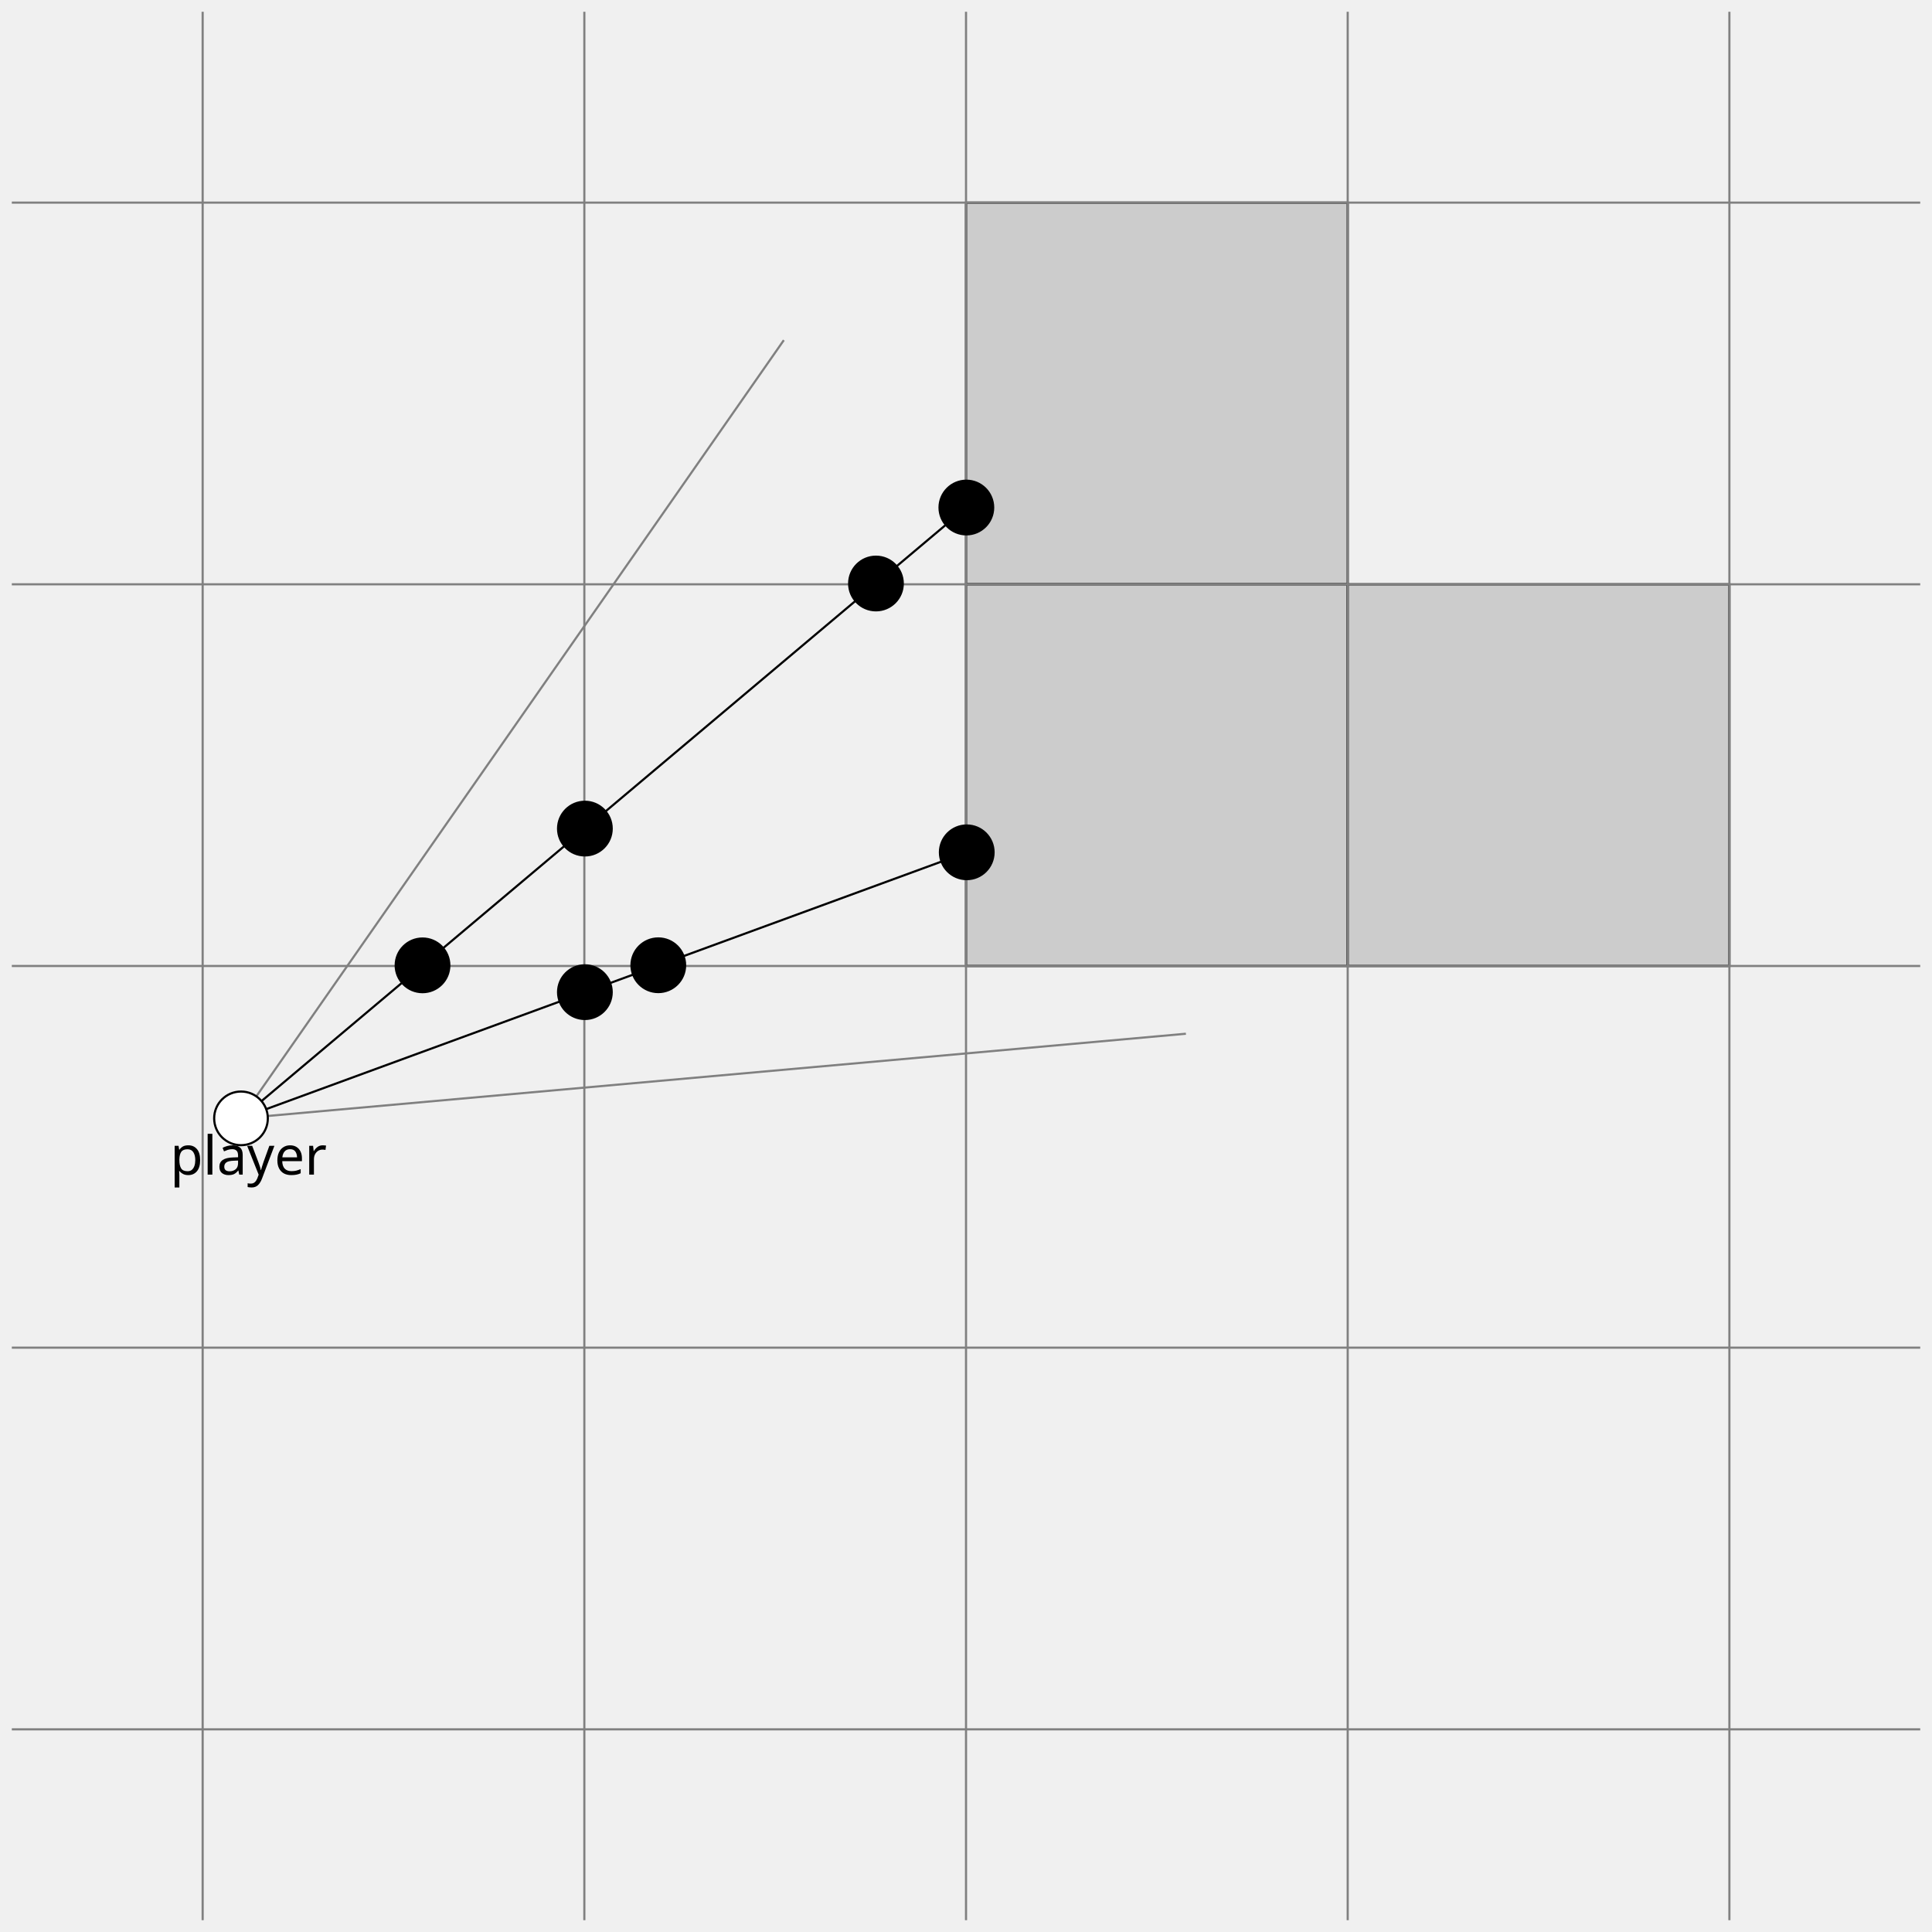
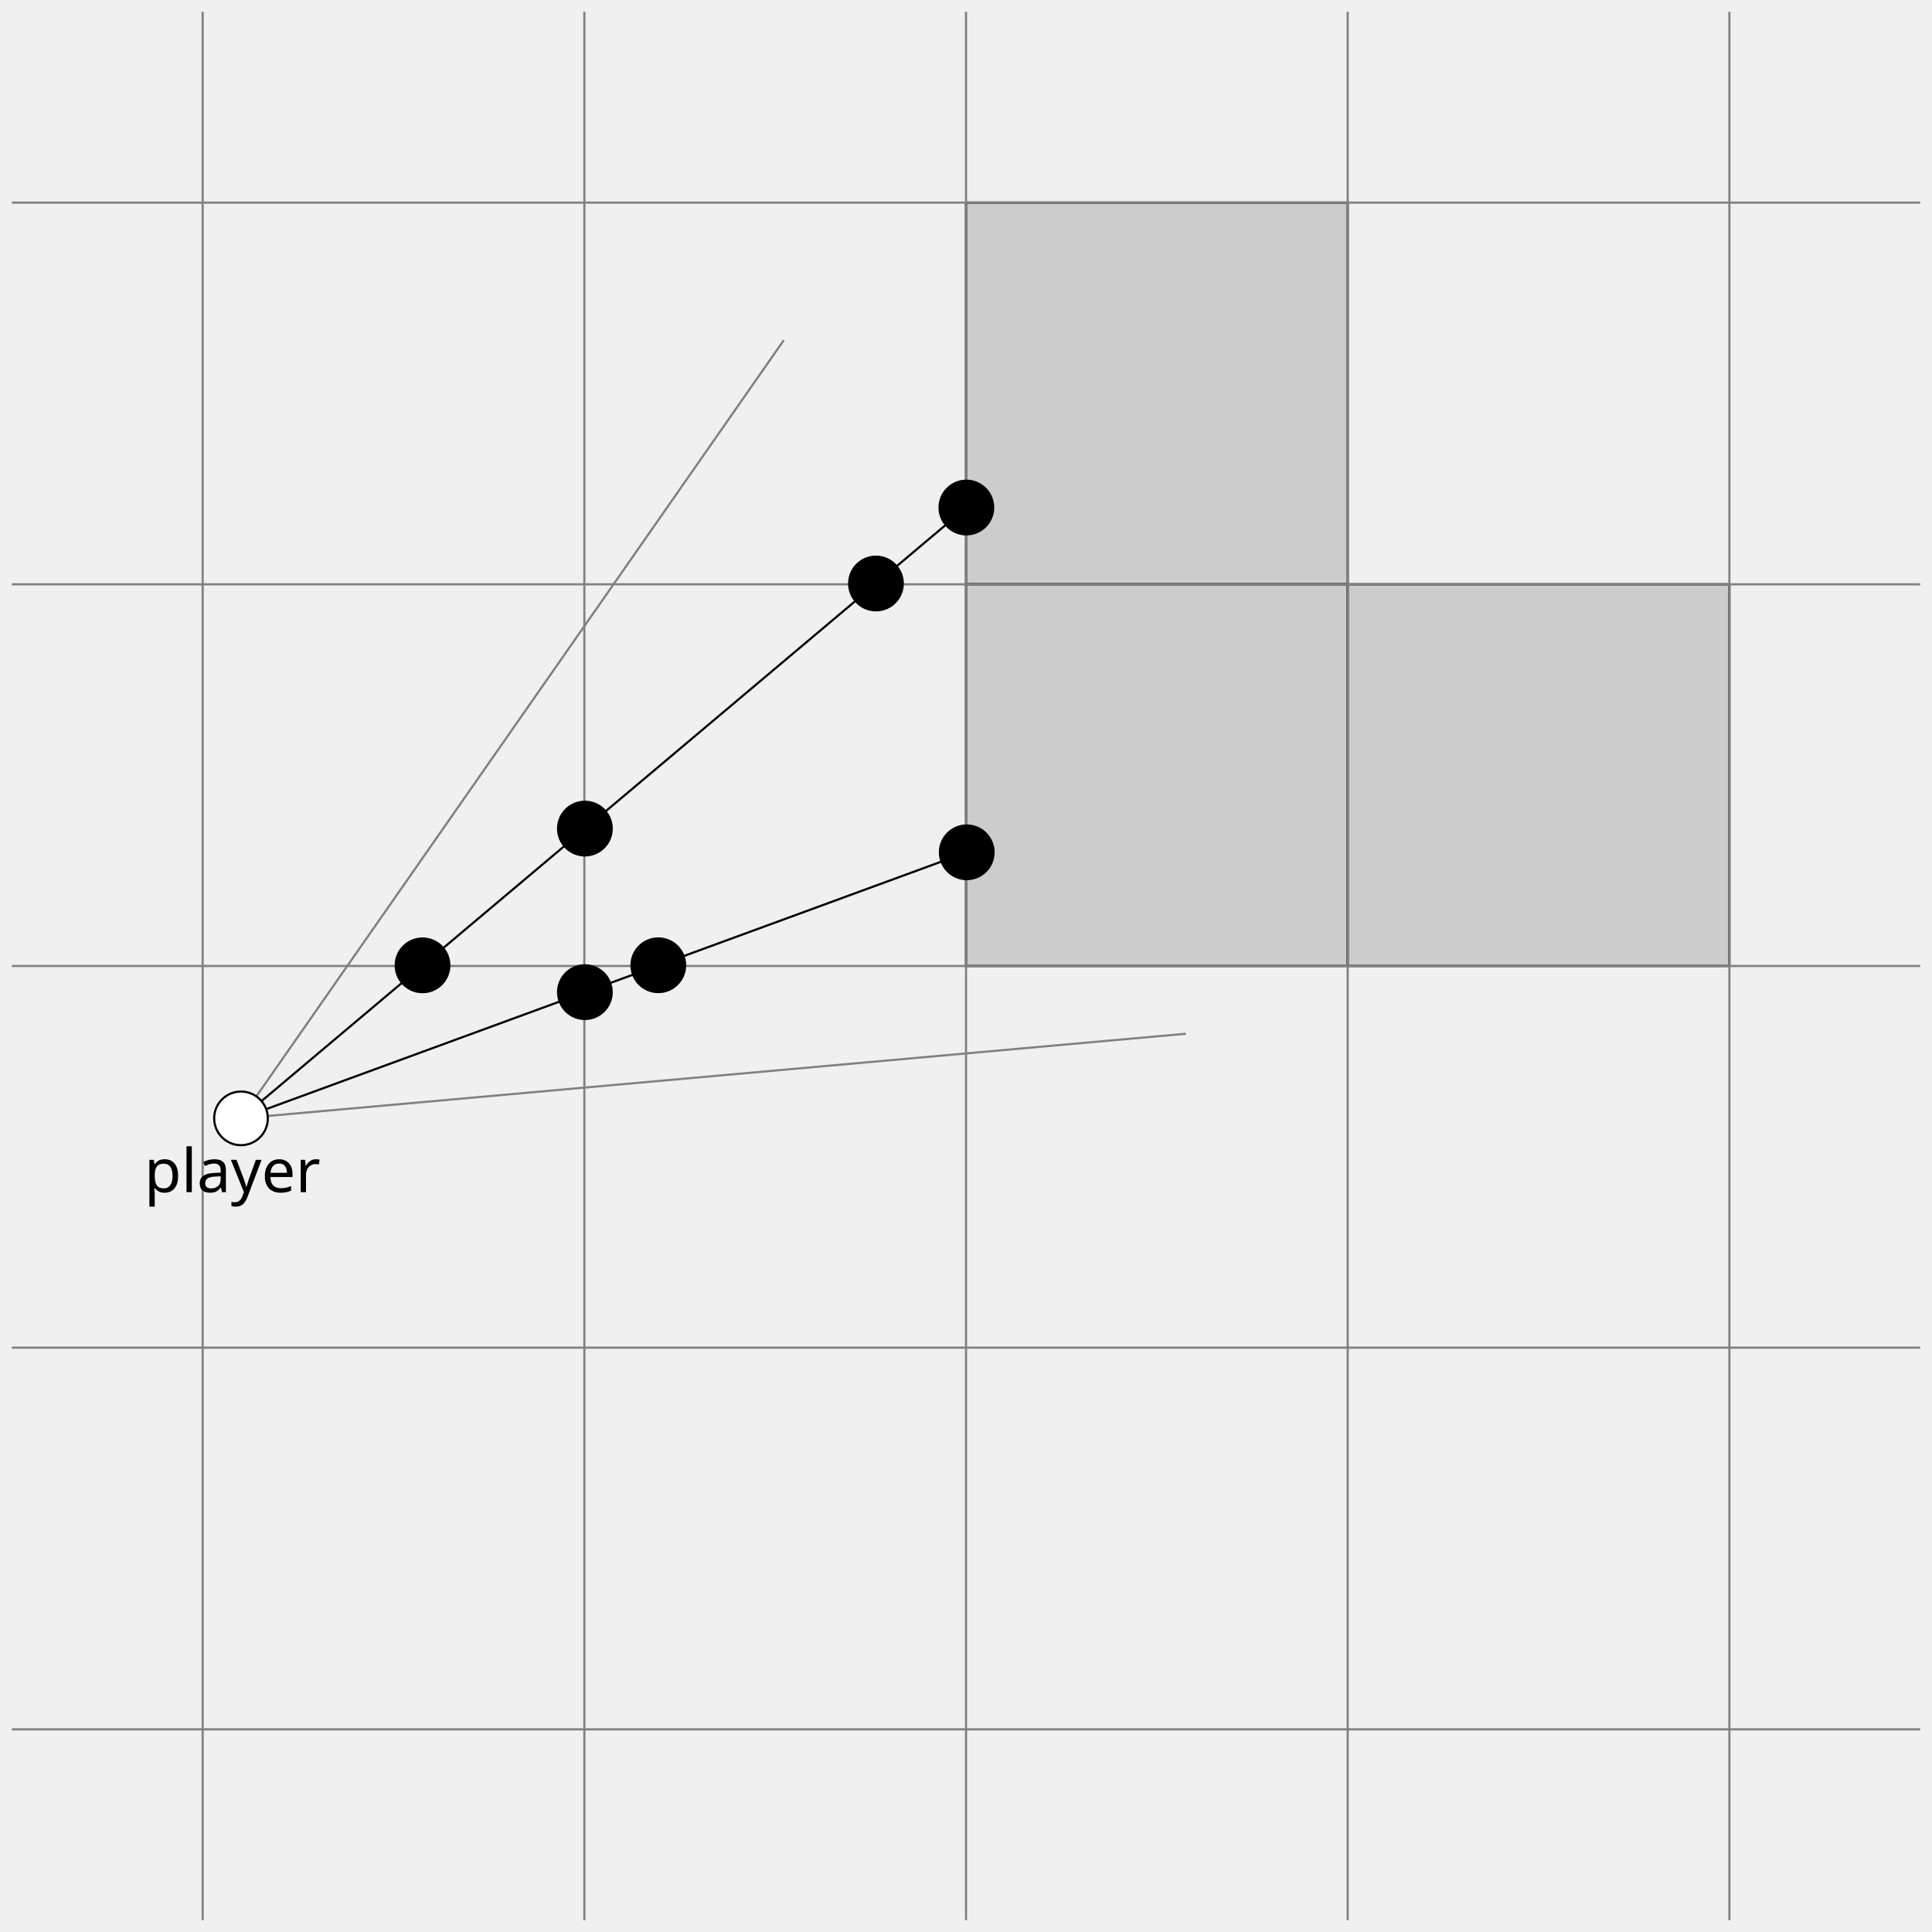
<svg xmlns="http://www.w3.org/2000/svg" id="svg2" version="1.1" xml:space="preserve" width="448.392" height="448.392" viewBox="0 0 448.392 448.392">
  <defs id="defs6" />
  <g id="g10" transform="matrix(1.25,0,0,-1.25,0,448.3925)">
-     <g id="g12" transform="translate(-104.107,-104.107)">
-       <g id="g14">
-         <g id="g16">
-           <g id="g18" />
-           <g id="g20" />
-           <g id="g22">
-             <path d="m 283.468,354.335 0,70.867 70.867,0 0,-70.867 -70.867,0 z" style="fill:#cccccc;fill-opacity:1;fill-rule:nonzero;stroke:#000000;stroke-width:0.399;stroke-linecap:butt;stroke-linejoin:miter;stroke-miterlimit:10;stroke-dasharray:none;stroke-opacity:1" id="path24" />
-           </g>
-           <g id="g26">
-             <path d="m 283.468,283.468 0,70.867 70.867,0 0,-70.867 -70.867,0 z" style="fill:#cccccc;fill-opacity:1;fill-rule:nonzero;stroke:#000000;stroke-width:0.399;stroke-linecap:butt;stroke-linejoin:miter;stroke-miterlimit:10;stroke-dasharray:none;stroke-opacity:1" id="path28" />
-           </g>
-           <g id="g30">
-             <path d="m 354.335,283.468 0,70.867 70.867,0 0,-70.867 -70.867,0 z" style="fill:#cccccc;fill-opacity:1;fill-rule:nonzero;stroke:#000000;stroke-width:0.399;stroke-linecap:butt;stroke-linejoin:miter;stroke-miterlimit:10;stroke-dasharray:none;stroke-opacity:1" id="path32" />
-           </g>
-           <g id="g34">
-             <path d="m 141.734,106.3 0,354.335" style="fill:none;stroke:#808080;stroke-width:0.399;stroke-linecap:butt;stroke-linejoin:miter;stroke-miterlimit:10;stroke-dasharray:none;stroke-opacity:1" id="path36" />
-           </g>
-           <g id="g38">
-             <path d="m 212.601,106.3 0,354.335" style="fill:none;stroke:#808080;stroke-width:0.399;stroke-linecap:butt;stroke-linejoin:miter;stroke-miterlimit:10;stroke-dasharray:none;stroke-opacity:1" id="path40" />
-           </g>
-           <g id="g42">
-             <path d="m 283.468,106.3 0,354.335" style="fill:none;stroke:#808080;stroke-width:0.399;stroke-linecap:butt;stroke-linejoin:miter;stroke-miterlimit:10;stroke-dasharray:none;stroke-opacity:1" id="path44" />
-           </g>
-           <g id="g46">
-             <path d="m 354.335,106.3 0,354.335" style="fill:none;stroke:#808080;stroke-width:0.399;stroke-linecap:butt;stroke-linejoin:miter;stroke-miterlimit:10;stroke-dasharray:none;stroke-opacity:1" id="path48" />
-           </g>
-           <g id="g50">
-             <path d="m 425.202,106.3 0,354.335" style="fill:none;stroke:#808080;stroke-width:0.399;stroke-linecap:butt;stroke-linejoin:miter;stroke-miterlimit:10;stroke-dasharray:none;stroke-opacity:1" id="path52" />
-           </g>
-           <g id="g54">
-             <path d="m 106.3,141.734 354.335,0" style="fill:none;stroke:#808080;stroke-width:0.399;stroke-linecap:butt;stroke-linejoin:miter;stroke-miterlimit:10;stroke-dasharray:none;stroke-opacity:1" id="path56" />
-           </g>
-           <g id="g58">
-             <path d="m 106.3,212.601 354.335,0" style="fill:none;stroke:#808080;stroke-width:0.399;stroke-linecap:butt;stroke-linejoin:miter;stroke-miterlimit:10;stroke-dasharray:none;stroke-opacity:1" id="path60" />
-           </g>
-           <g id="g62">
-             <path d="m 106.3,283.468 354.335,0" style="fill:none;stroke:#808080;stroke-width:0.399;stroke-linecap:butt;stroke-linejoin:miter;stroke-miterlimit:10;stroke-dasharray:none;stroke-opacity:1" id="path64" />
-           </g>
-           <g id="g66">
-             <path d="m 106.3,354.335 354.335,0" style="fill:none;stroke:#808080;stroke-width:0.399;stroke-linecap:butt;stroke-linejoin:miter;stroke-miterlimit:10;stroke-dasharray:none;stroke-opacity:1" id="path68" />
-           </g>
-           <g id="g70">
-             <path d="m 106.3,425.202 354.335,0" style="fill:none;stroke:#808080;stroke-width:0.399;stroke-linecap:butt;stroke-linejoin:miter;stroke-miterlimit:10;stroke-dasharray:none;stroke-opacity:1" id="path72" />
-           </g>
-           <g id="g74" />
-           <g id="g76" />
-           <g id="g78">
-             <path d="M 148.853,255.176 249.64,399.665" style="fill:none;stroke:#808080;stroke-width:0.399;stroke-linecap:butt;stroke-linejoin:miter;stroke-miterlimit:10;stroke-dasharray:none;stroke-opacity:1" id="path80" />
-           </g>
-           <g id="g82">
-             <path d="m 148.853,255.176 175.439,15.712" style="fill:none;stroke:#808080;stroke-width:0.399;stroke-linecap:butt;stroke-linejoin:miter;stroke-miterlimit:10;stroke-dasharray:none;stroke-opacity:1" id="path84" />
-           </g>
-           <g id="g86">
-             <path d="M 148.853,255.176 283.529,368.587" style="fill:none;stroke:#000000;stroke-width:0.399;stroke-linecap:butt;stroke-linejoin:miter;stroke-miterlimit:10;stroke-dasharray:none;stroke-opacity:1" id="path88" />
-           </g>
-           <g id="g90">
-             <path d="m 288.51,368.587 c 0,2.751 -2.23,4.981 -4.981,4.981 -2.751,0 -4.981,-2.23 -4.981,-4.981 0,-2.751 2.23,-4.981 4.981,-4.981 2.751,0 4.981,2.23 4.981,4.981 z" style="fill:#000000;fill-opacity:1;fill-rule:nonzero;stroke:#000000;stroke-width:0.399;stroke-linecap:butt;stroke-linejoin:miter;stroke-miterlimit:10;stroke-dasharray:none;stroke-opacity:1" id="path92" />
-           </g>
-           <g id="g94">
-             <g id="g96" transform="translate(135.692,244.734)">
-               <g id="g98">
-                 <g id="g100" transform="translate(-31.585,-140.627)">
-                   <text transform="matrix(1,0,0,-1,31.585,140.627)" style="font-variant:normal;font-weight:normal;font-size:9.963px;font-family:CMR10;-inkscape-font-specification:CMR10;writing-mode:lr-tb;fill:#000000;fill-opacity:1;fill-rule:nonzero;stroke:none" id="text102">
-                     <tspan x="0 5.535 8.303 13.005 17.984 22.412" y="0" id="tspan104">player</tspan>
-                   </text>
-                   <g id="g106" transform="translate(31.585,140.627)" />
-                 </g>
-               </g>
-               <g id="g108" transform="translate(-135.692,-244.734)" />
-             </g>
-           </g>
-           <g id="g110" />
-           <g id="g112" />
-           <g id="g114" />
-           <g id="g116">
-             <path d="m 187.537,283.585 c 0,2.751 -2.23,4.981 -4.981,4.981 -2.751,0 -4.981,-2.23 -4.981,-4.981 0,-2.751 2.23,-4.981 4.981,-4.981 2.751,0 4.981,2.23 4.981,4.981 z" style="fill:#000000;fill-opacity:1;fill-rule:nonzero;stroke:#000000;stroke-width:0.399;stroke-linecap:butt;stroke-linejoin:miter;stroke-miterlimit:10;stroke-dasharray:none;stroke-opacity:1" id="path118" />
-           </g>
-           <g id="g120" />
-           <g id="g122" />
-           <g id="g124" />
-           <g id="g126">
-             <path d="m 271.727,354.481 c 0,2.751 -2.23,4.981 -4.981,4.981 -2.751,0 -4.981,-2.23 -4.981,-4.981 0,-2.751 2.23,-4.981 4.981,-4.981 2.751,0 4.981,2.23 4.981,4.981 z" style="fill:#000000;fill-opacity:1;fill-rule:nonzero;stroke:#000000;stroke-width:0.399;stroke-linecap:butt;stroke-linejoin:miter;stroke-miterlimit:10;stroke-dasharray:none;stroke-opacity:1" id="path128" />
-           </g>
-           <g id="g130" />
-           <g id="g132" />
-           <g id="g134" />
-           <g id="g136">
-             <path d="m 217.683,308.976 c 0,2.751 -2.23,4.981 -4.981,4.981 -2.751,0 -4.981,-2.23 -4.981,-4.981 0,-2.751 2.23,-4.981 4.981,-4.981 2.751,0 4.981,2.23 4.981,4.981 z" style="fill:#000000;fill-opacity:1;fill-rule:nonzero;stroke:#000000;stroke-width:0.399;stroke-linecap:butt;stroke-linejoin:miter;stroke-miterlimit:10;stroke-dasharray:none;stroke-opacity:1" id="path138" />
-           </g>
-           <g id="g140" />
-           <g id="g142" />
-           <g id="g144" />
-           <g id="g146" />
-           <g id="g148">
-             <path d="m 231.313,283.602 c 0,2.751 -2.23,4.981 -4.981,4.981 -2.751,0 -4.981,-2.23 -4.981,-4.981 0,-2.751 2.23,-4.981 4.981,-4.981 2.751,0 4.981,2.23 4.981,4.981 z" style="fill:#000000;fill-opacity:1;fill-rule:nonzero;stroke:#000000;stroke-width:0.399;stroke-linecap:butt;stroke-linejoin:miter;stroke-miterlimit:10;stroke-dasharray:none;stroke-opacity:1" id="path150" />
-           </g>
-           <g id="g152" />
-           <g id="g154" />
-           <g id="g156" />
-           <g id="g158">
-             <path d="m 288.583,304.573 c 0,2.751 -2.23,4.981 -4.981,4.981 -2.751,0 -4.981,-2.23 -4.981,-4.981 0,-2.751 2.23,-4.981 4.981,-4.981 2.751,0 4.981,2.23 4.981,4.981 z" style="fill:#000000;fill-opacity:1;fill-rule:nonzero;stroke:#000000;stroke-width:0.399;stroke-linecap:butt;stroke-linejoin:miter;stroke-miterlimit:10;stroke-dasharray:none;stroke-opacity:1" id="path160" />
-           </g>
-           <g id="g162" />
-           <g id="g164" />
-           <g id="g166" />
-           <g id="g168">
-             <path d="m 217.683,278.608 c 0,2.751 -2.23,4.981 -4.981,4.981 -2.751,0 -4.981,-2.23 -4.981,-4.981 0,-2.751 2.23,-4.981 4.981,-4.981 2.751,0 4.981,2.23 4.981,4.981 z" style="fill:#000000;fill-opacity:1;fill-rule:nonzero;stroke:#000000;stroke-width:0.399;stroke-linecap:butt;stroke-linejoin:miter;stroke-miterlimit:10;stroke-dasharray:none;stroke-opacity:1" id="path170" />
-           </g>
-           <g id="g172">
-             <path d="M 148.853,255.176 283.602,304.573" style="fill:none;stroke:#000000;stroke-width:0.399;stroke-linecap:butt;stroke-linejoin:miter;stroke-miterlimit:10;stroke-dasharray:none;stroke-opacity:1" id="path174" />
-           </g>
-           <g id="g176">
-             <path d="m 153.834,255.176 c 0,2.751 -2.23,4.981 -4.981,4.981 -2.751,0 -4.981,-2.23 -4.981,-4.981 0,-2.751 2.23,-4.981 4.981,-4.981 2.751,0 4.981,2.23 4.981,4.981 z" style="fill:#ffffff;fill-opacity:1;fill-rule:nonzero;stroke:#000000;stroke-width:0.399;stroke-linecap:butt;stroke-linejoin:miter;stroke-miterlimit:10;stroke-dasharray:none;stroke-opacity:1" id="path178" />
-           </g>
-         </g>
-       </g>
-     </g>
+     <path d="m 179.361,250.228 0,70.867 70.867,0 0,-70.867 -70.867,0 z" style="fill:#cccccc;fill-opacity:1;fill-rule:nonzero;stroke:#000000;stroke-width:0.399;stroke-linecap:butt;stroke-linejoin:miter;stroke-miterlimit:10;stroke-dasharray:none;stroke-opacity:1" id="path24" />
+     <path d="m 179.361,179.361 0,70.867 70.867,0 0,-70.867 -70.867,0 z" style="fill:#cccccc;fill-opacity:1;fill-rule:nonzero;stroke:#000000;stroke-width:0.399;stroke-linecap:butt;stroke-linejoin:miter;stroke-miterlimit:10;stroke-dasharray:none;stroke-opacity:1" id="path28" />
+     <path d="m 250.228,179.361 0,70.867 70.867,0 0,-70.867 -70.867,0 z" style="fill:#cccccc;fill-opacity:1;fill-rule:nonzero;stroke:#000000;stroke-width:0.399;stroke-linecap:butt;stroke-linejoin:miter;stroke-miterlimit:10;stroke-dasharray:none;stroke-opacity:1" id="path32" />
+     <path d="m 37.627,2.193 0,354.335" style="fill:none;stroke:#808080;stroke-width:0.399;stroke-linecap:butt;stroke-linejoin:miter;stroke-miterlimit:10;stroke-dasharray:none;stroke-opacity:1" id="path36" />
+     <path d="m 108.494,2.193 0,354.335" style="fill:none;stroke:#808080;stroke-width:0.399;stroke-linecap:butt;stroke-linejoin:miter;stroke-miterlimit:10;stroke-dasharray:none;stroke-opacity:1" id="path40" />
+     <path d="m 179.361,2.193 0,354.335" style="fill:none;stroke:#808080;stroke-width:0.399;stroke-linecap:butt;stroke-linejoin:miter;stroke-miterlimit:10;stroke-dasharray:none;stroke-opacity:1" id="path44" />
+     <path d="m 250.228,2.193 0,354.335" style="fill:none;stroke:#808080;stroke-width:0.399;stroke-linecap:butt;stroke-linejoin:miter;stroke-miterlimit:10;stroke-dasharray:none;stroke-opacity:1" id="path48" />
+     <path d="m 321.095,2.193 0,354.335" style="fill:none;stroke:#808080;stroke-width:0.399;stroke-linecap:butt;stroke-linejoin:miter;stroke-miterlimit:10;stroke-dasharray:none;stroke-opacity:1" id="path52" />
+     <path d="m 2.193,37.627 354.335,0" style="fill:none;stroke:#808080;stroke-width:0.399;stroke-linecap:butt;stroke-linejoin:miter;stroke-miterlimit:10;stroke-dasharray:none;stroke-opacity:1" id="path56" />
+     <path d="m 2.193,108.494 354.335,0" style="fill:none;stroke:#808080;stroke-width:0.399;stroke-linecap:butt;stroke-linejoin:miter;stroke-miterlimit:10;stroke-dasharray:none;stroke-opacity:1" id="path60" />
+     <path d="m 2.193,179.361 354.335,0" style="fill:none;stroke:#808080;stroke-width:0.399;stroke-linecap:butt;stroke-linejoin:miter;stroke-miterlimit:10;stroke-dasharray:none;stroke-opacity:1" id="path64" />
+     <path d="m 2.193,250.228 354.335,0" style="fill:none;stroke:#808080;stroke-width:0.399;stroke-linecap:butt;stroke-linejoin:miter;stroke-miterlimit:10;stroke-dasharray:none;stroke-opacity:1" id="path68" />
+     <path d="m 2.193,321.095 354.335,0" style="fill:none;stroke:#808080;stroke-width:0.399;stroke-linecap:butt;stroke-linejoin:miter;stroke-miterlimit:10;stroke-dasharray:none;stroke-opacity:1" id="path72" />
+     <path d="M 44.746,151.069 145.533,295.558" style="fill:none;stroke:#808080;stroke-width:0.399;stroke-linecap:butt;stroke-linejoin:miter;stroke-miterlimit:10;stroke-dasharray:none;stroke-opacity:1" id="path80" />
+     <path d="m 44.746,151.069 175.439,15.712" style="fill:none;stroke:#808080;stroke-width:0.399;stroke-linecap:butt;stroke-linejoin:miter;stroke-miterlimit:10;stroke-dasharray:none;stroke-opacity:1" id="path84" />
+     <path d="M 44.746,151.069 179.422,264.48" style="fill:none;stroke:#000000;stroke-width:0.399;stroke-linecap:butt;stroke-linejoin:miter;stroke-miterlimit:10;stroke-dasharray:none;stroke-opacity:1" id="path88" />
+     <path d="m 184.403,264.48 c 0,2.751 -2.23,4.981 -4.981,4.981 -2.751,0 -4.981,-2.23 -4.981,-4.981 0,-2.751 2.23,-4.981 4.981,-4.981 2.751,0 4.981,2.23 4.981,4.981 z" style="fill:#000000;fill-opacity:1;fill-rule:nonzero;stroke:#000000;stroke-width:0.399;stroke-linecap:butt;stroke-linejoin:miter;stroke-miterlimit:10;stroke-dasharray:none;stroke-opacity:1" id="path92" />
+     <path d="m 83.43,179.478 c 0,2.751 -2.23,4.981 -4.981,4.981 -2.751,0 -4.981,-2.23 -4.981,-4.981 0,-2.751 2.23,-4.981 4.981,-4.981 2.751,0 4.981,2.23 4.981,4.981 z" style="fill:#000000;fill-opacity:1;fill-rule:nonzero;stroke:#000000;stroke-width:0.399;stroke-linecap:butt;stroke-linejoin:miter;stroke-miterlimit:10;stroke-dasharray:none;stroke-opacity:1" id="path118" />
+     <path d="m 167.62,250.374 c 0,2.751 -2.23,4.981 -4.981,4.981 -2.751,0 -4.981,-2.23 -4.981,-4.981 0,-2.751 2.23,-4.981 4.981,-4.981 2.751,0 4.981,2.23 4.981,4.981 z" style="fill:#000000;fill-opacity:1;fill-rule:nonzero;stroke:#000000;stroke-width:0.399;stroke-linecap:butt;stroke-linejoin:miter;stroke-miterlimit:10;stroke-dasharray:none;stroke-opacity:1" id="path128" />
+     <path d="m 113.576,204.869 c 0,2.751 -2.23,4.981 -4.981,4.981 -2.751,0 -4.981,-2.23 -4.981,-4.981 0,-2.751 2.23,-4.981 4.981,-4.981 2.751,0 4.981,2.23 4.981,4.981 z" style="fill:#000000;fill-opacity:1;fill-rule:nonzero;stroke:#000000;stroke-width:0.399;stroke-linecap:butt;stroke-linejoin:miter;stroke-miterlimit:10;stroke-dasharray:none;stroke-opacity:1" id="path138" />
+     <path d="m 127.206,179.495 c 0,2.751 -2.23,4.981 -4.981,4.981 -2.751,0 -4.981,-2.23 -4.981,-4.981 0,-2.751 2.23,-4.981 4.981,-4.981 2.751,0 4.981,2.23 4.981,4.981 z" style="fill:#000000;fill-opacity:1;fill-rule:nonzero;stroke:#000000;stroke-width:0.399;stroke-linecap:butt;stroke-linejoin:miter;stroke-miterlimit:10;stroke-dasharray:none;stroke-opacity:1" id="path150" />
+     <path d="m 184.476,200.466 c 0,2.751 -2.23,4.981 -4.981,4.981 -2.751,0 -4.981,-2.23 -4.981,-4.981 0,-2.751 2.23,-4.981 4.981,-4.981 2.751,0 4.981,2.23 4.981,4.981 z" style="fill:#000000;fill-opacity:1;fill-rule:nonzero;stroke:#000000;stroke-width:0.399;stroke-linecap:butt;stroke-linejoin:miter;stroke-miterlimit:10;stroke-dasharray:none;stroke-opacity:1" id="path160" />
+     <path d="m 113.576,174.501 c 0,2.751 -2.23,4.981 -4.981,4.981 -2.751,0 -4.981,-2.23 -4.981,-4.981 0,-2.751 2.23,-4.981 4.981,-4.981 2.751,0 4.981,2.23 4.981,4.981 z" style="fill:#000000;fill-opacity:1;fill-rule:nonzero;stroke:#000000;stroke-width:0.399;stroke-linecap:butt;stroke-linejoin:miter;stroke-miterlimit:10;stroke-dasharray:none;stroke-opacity:1" id="path170" />
+     <path d="M 44.746,151.069 179.495,200.466" style="fill:none;stroke:#000000;stroke-width:0.399;stroke-linecap:butt;stroke-linejoin:miter;stroke-miterlimit:10;stroke-dasharray:none;stroke-opacity:1" id="path174" />
+     <path d="m 49.727,151.069 c 0,2.751 -2.23,4.981 -4.981,4.981 -2.751,0 -4.981,-2.23 -4.981,-4.981 0,-2.751 2.23,-4.981 4.981,-4.981 2.751,0 4.981,2.23 4.981,4.981 z" style="fill:#ffffff;fill-opacity:1;fill-rule:nonzero;stroke:#000000;stroke-width:0.399;stroke-linecap:butt;stroke-linejoin:miter;stroke-miterlimit:10;stroke-dasharray:none;stroke-opacity:1" id="path178" />
+     <text xml:space="preserve" style="font-style:normal;font-weight:normal;font-size:11.2px;line-height:125%;font-family:Sans;letter-spacing:0px;word-spacing:0px;fill:#000000;fill-opacity:1;stroke:none;stroke-width:1px;stroke-linecap:butt;stroke-linejoin:miter;stroke-opacity:1" x="26.79" y="-137.368" id="text4495" transform="scale(1,-1)">
+       <tspan id="tspan4497" x="26.79" y="-137.368">player</tspan>
+     </text>
  </g>
</svg>
